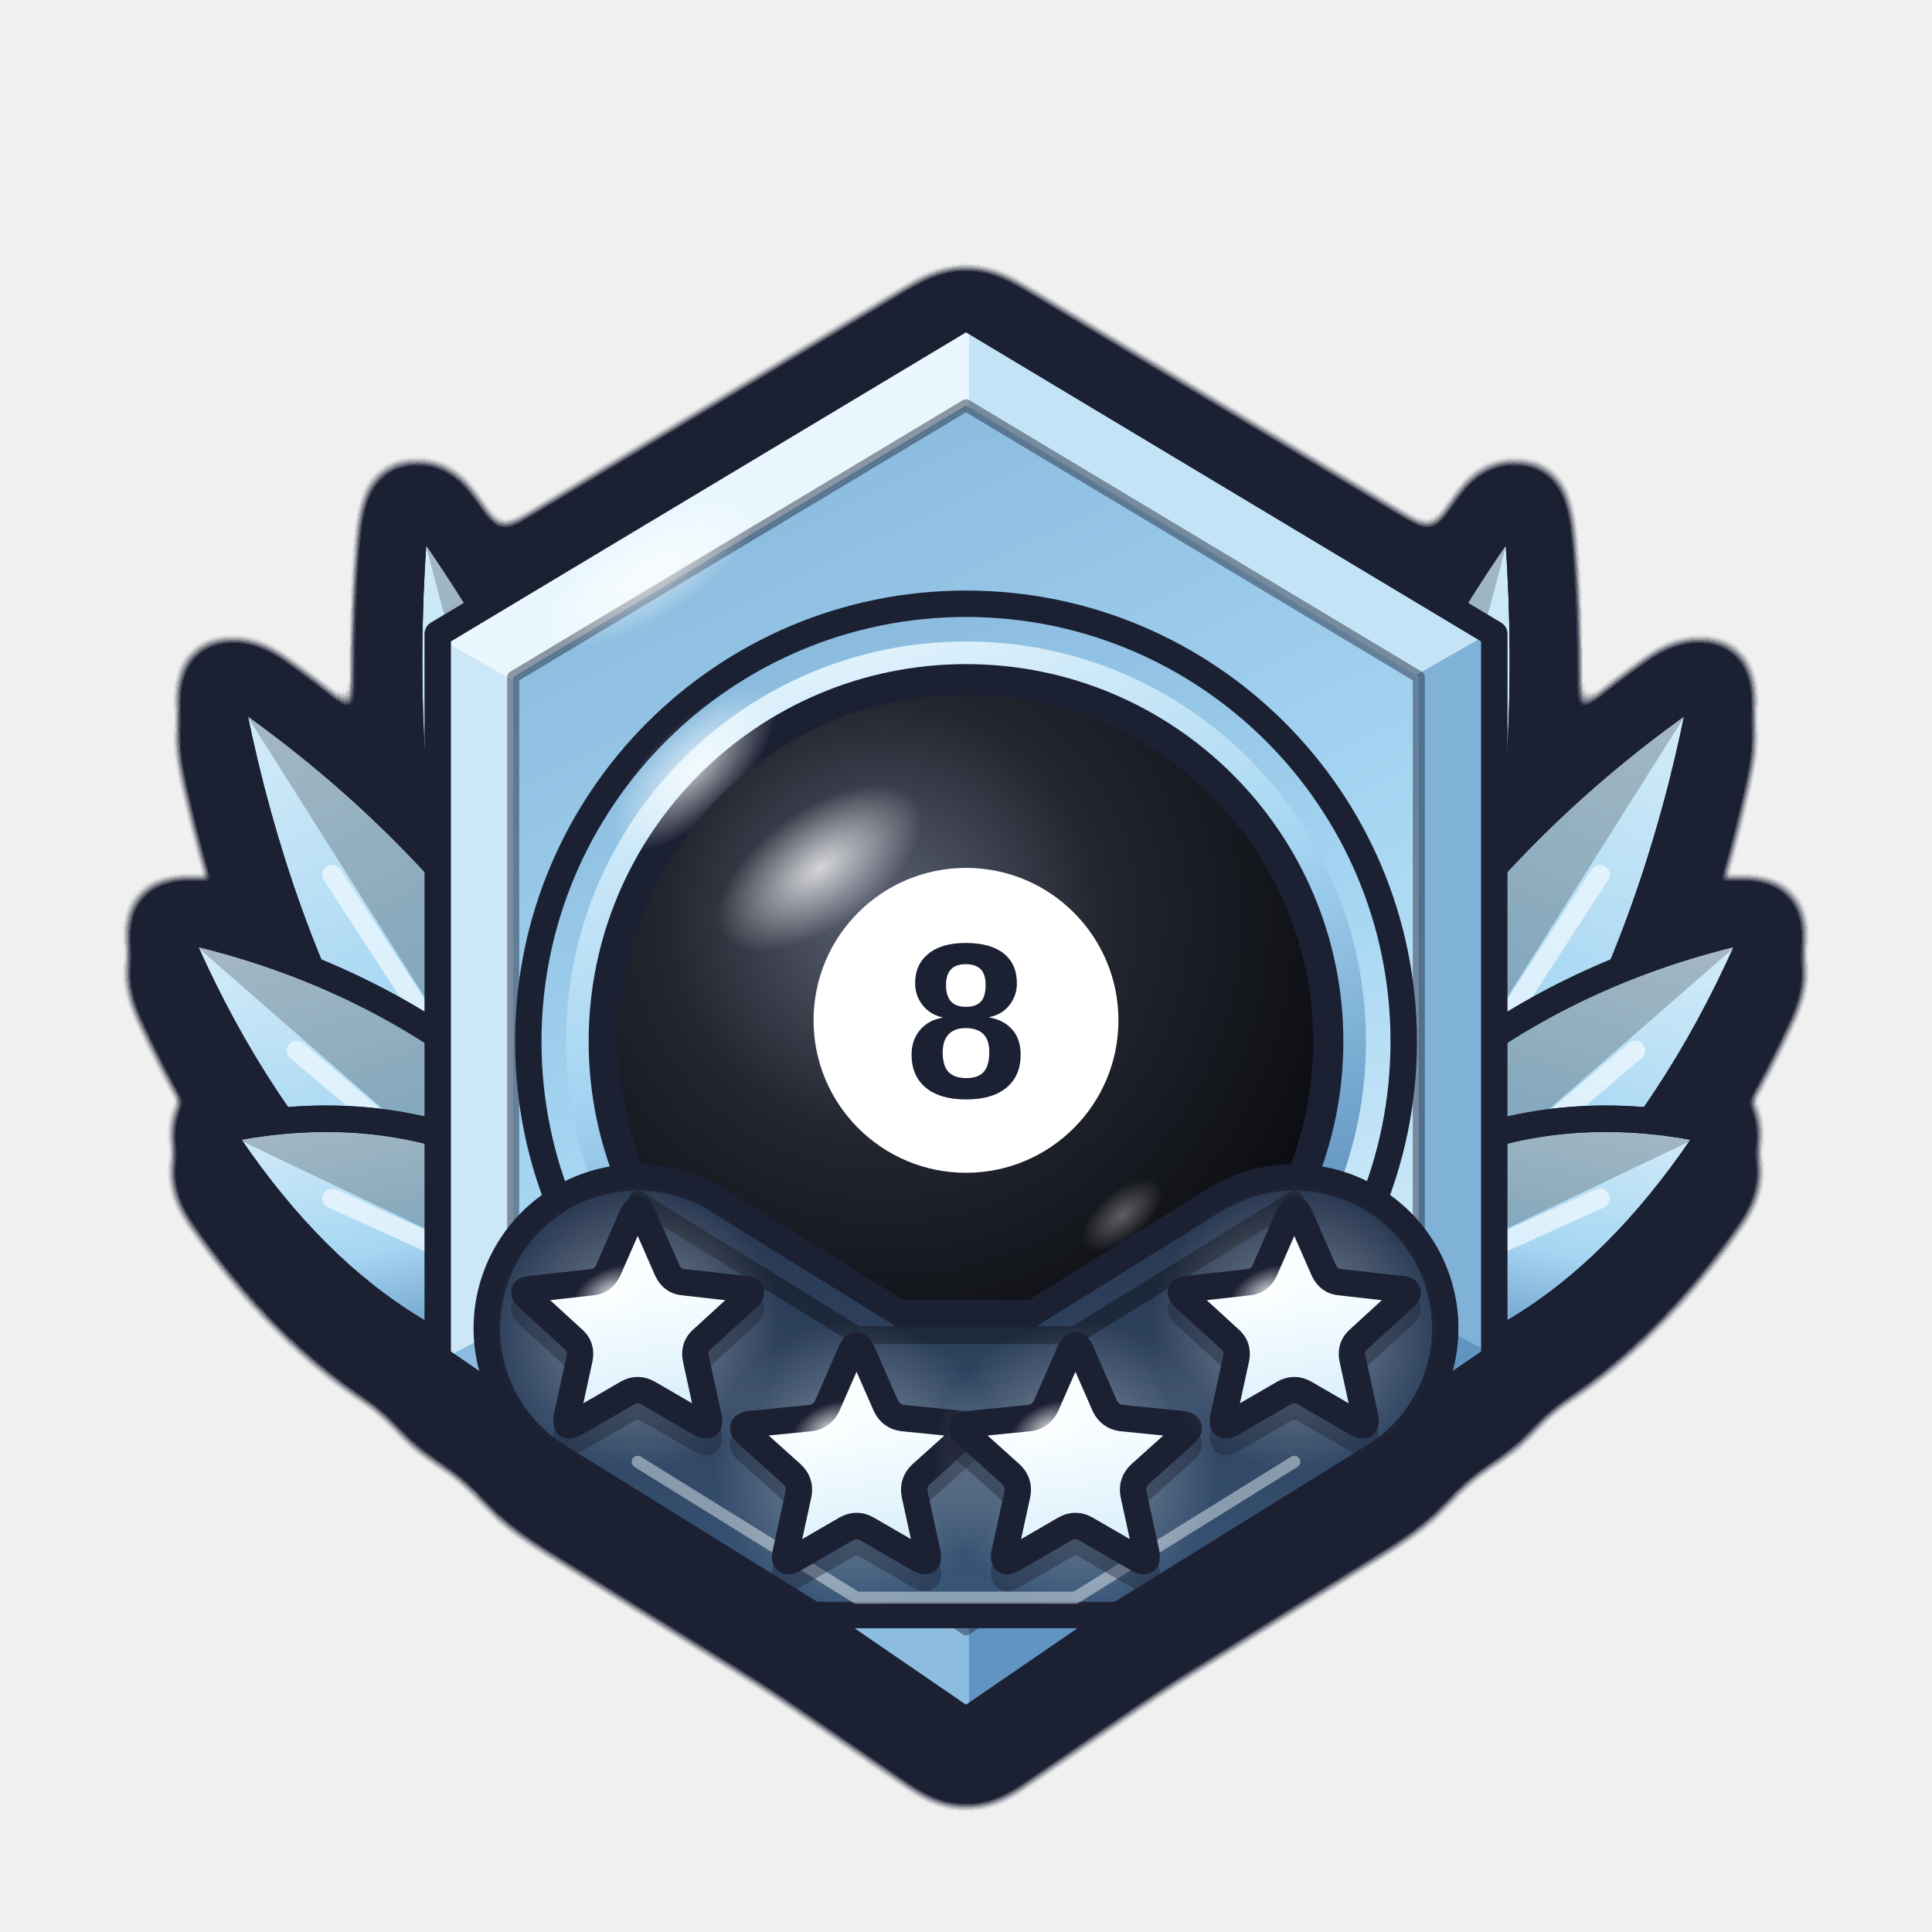
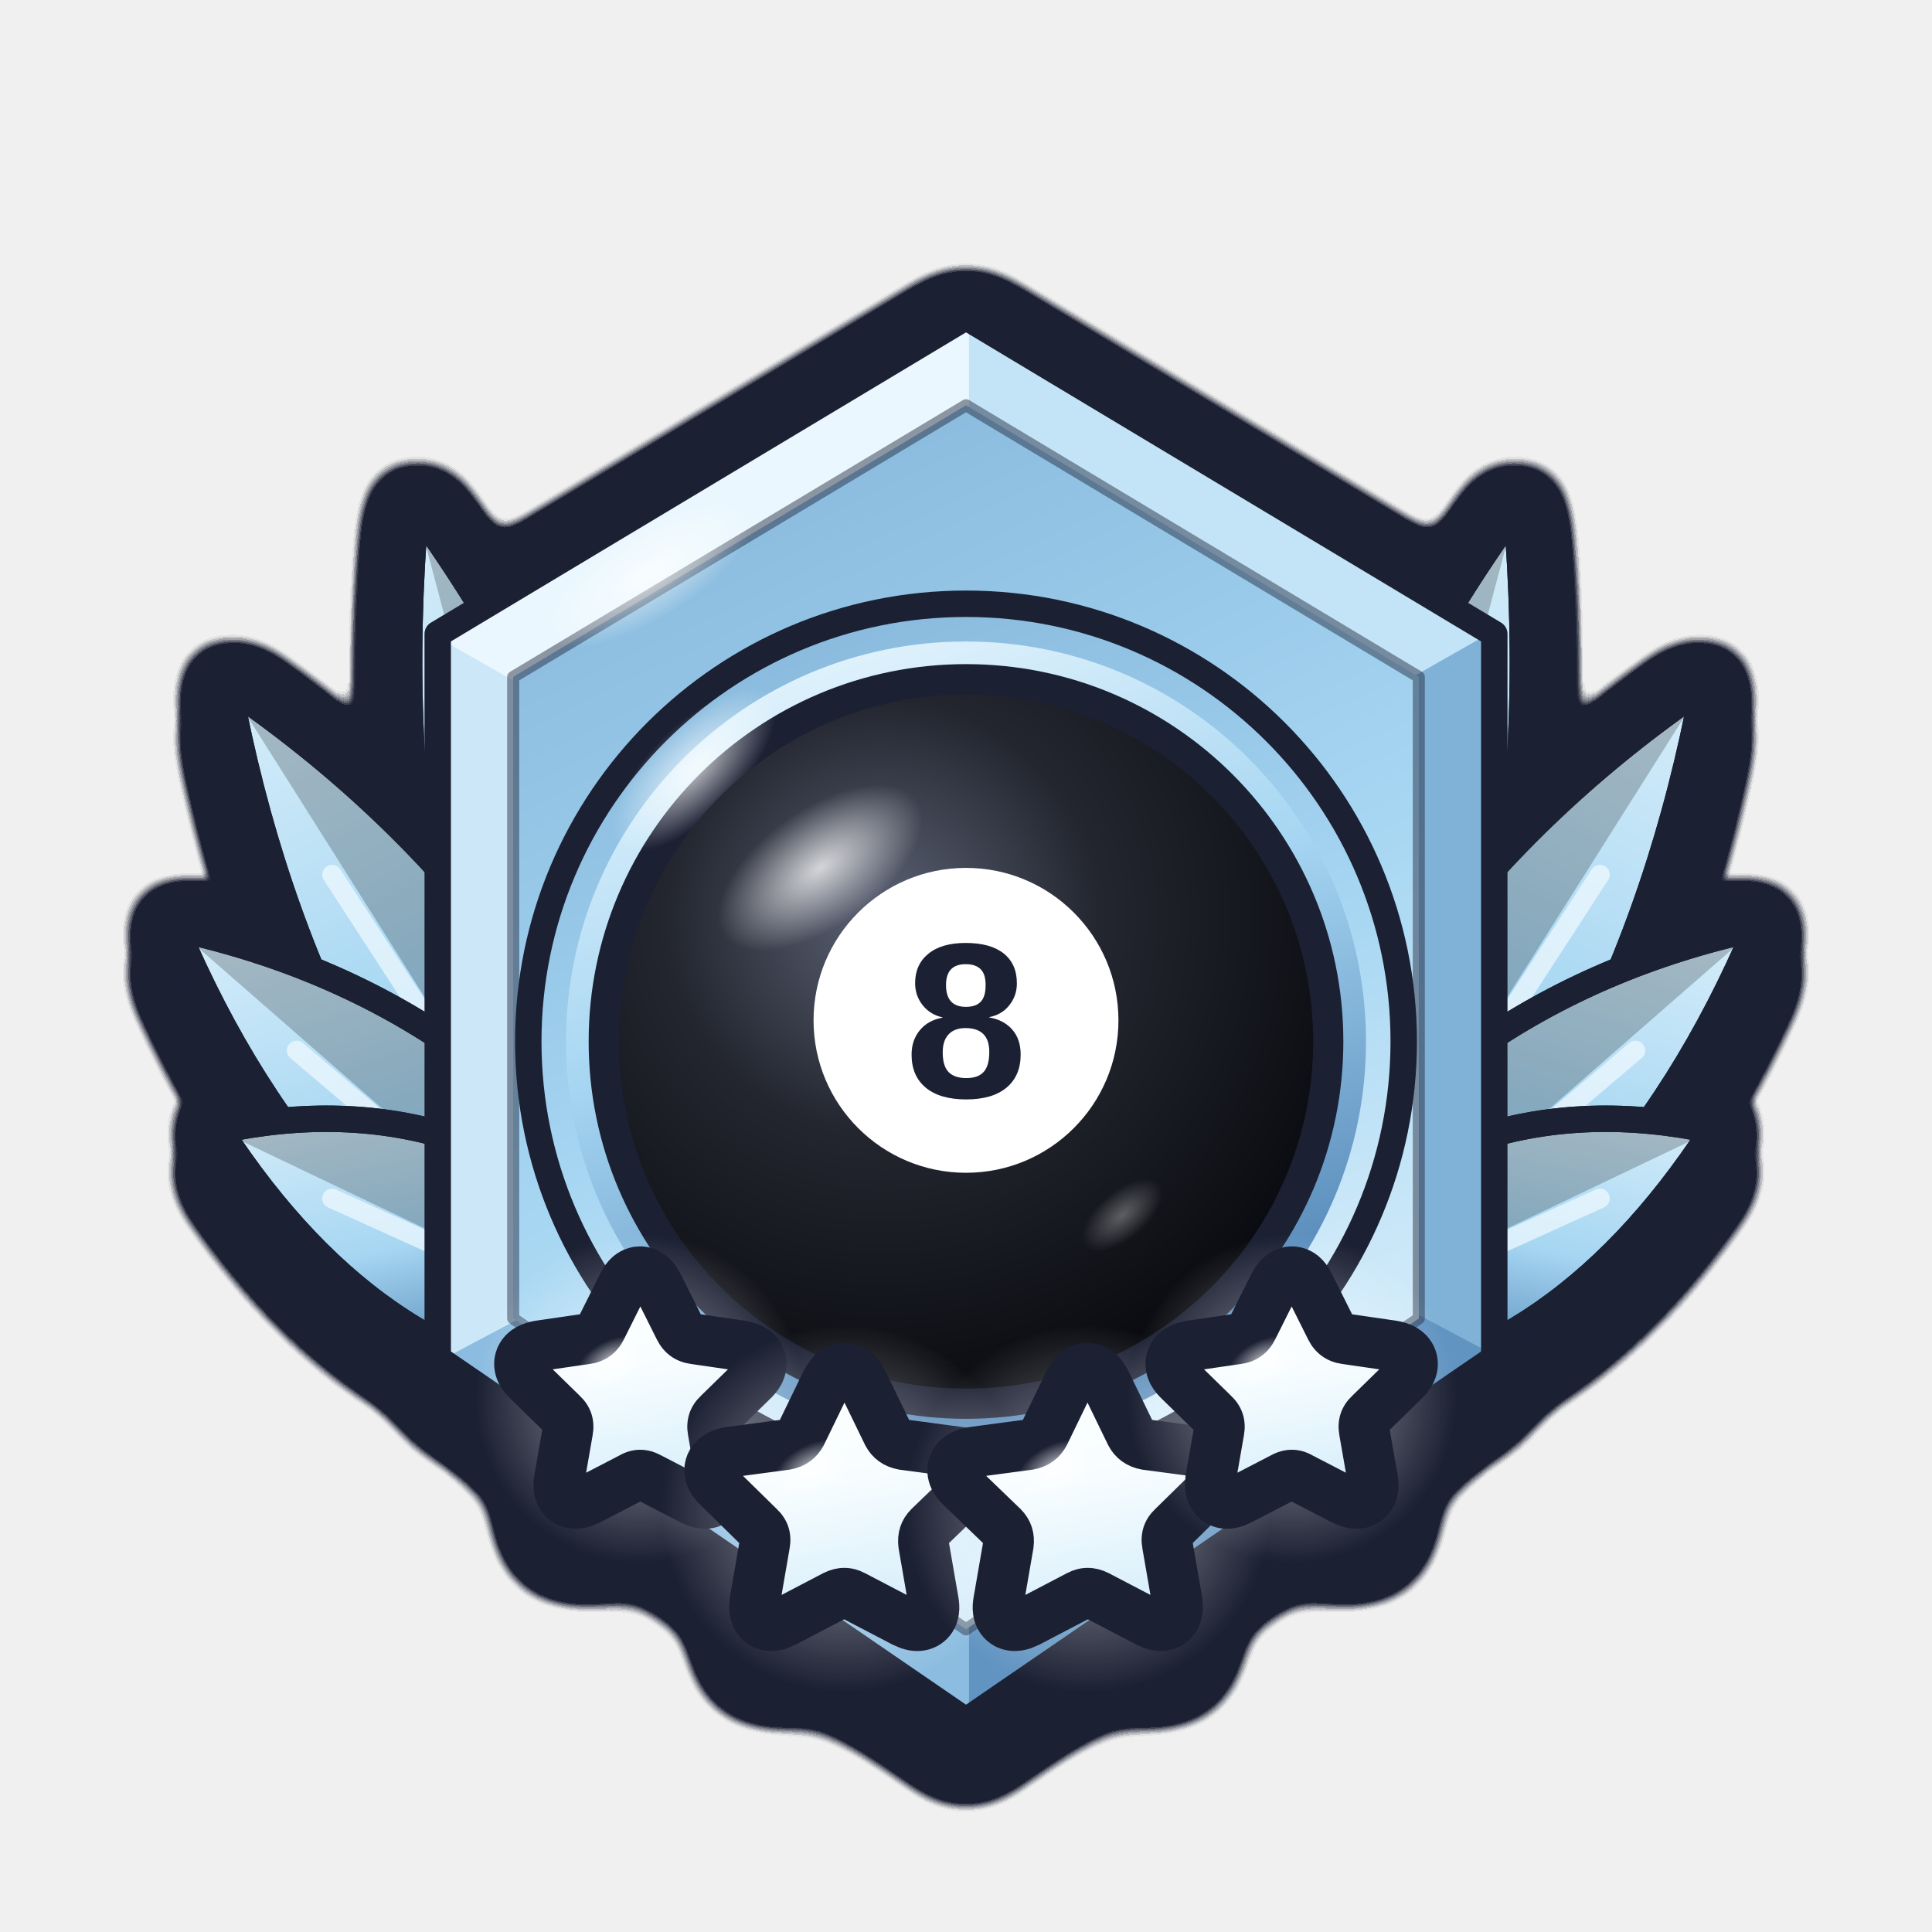
<svg xmlns="http://www.w3.org/2000/svg" width="512" height="512" viewBox="0 0 256 256">
  <defs>
    <linearGradient id="blue" x1="0" y1="0" x2="0.35" y2="1">
      <stop offset="0" stop-color="#9ED3FF" />
      <stop offset="0.45" stop-color="#3B9BFF" />
      <stop offset="1" stop-color="#1F6BD0" />
    </linearGradient>
    <linearGradient id="green" x1="0" y1="0" x2="0.35" y2="1">
      <stop offset="0" stop-color="#A8F5BE" />
      <stop offset="0.45" stop-color="#3DD66B" />
      <stop offset="1" stop-color="#1E9E47" />
    </linearGradient>
    <linearGradient id="red" x1="0" y1="0" x2="0.35" y2="1">
      <stop offset="0" stop-color="#FFA3A3" />
      <stop offset="0.45" stop-color="#FF4D4D" />
      <stop offset="1" stop-color="#C9283A" />
    </linearGradient>
    <linearGradient id="gold" x1="0" y1="0" x2="0.35" y2="1">
      <stop offset="0" stop-color="#FFF1A0" />
      <stop offset="0.45" stop-color="#FFC928" />
      <stop offset="1" stop-color="#DB8E00" />
    </linearGradient>
    <linearGradient id="wood" x1="0" y1="0" x2="0.35" y2="1">
      <stop offset="0" stop-color="#FFD9A0" />
      <stop offset="0.45" stop-color="#E7A35C" />
      <stop offset="1" stop-color="#A8622A" />
    </linearGradient>
    <linearGradient id="darkwood" x1="0" y1="0" x2="0.35" y2="1">
      <stop offset="0" stop-color="#C07A45" />
      <stop offset="0.45" stop-color="#8A4B22" />
      <stop offset="1" stop-color="#5E3014" />
    </linearGradient>
    <linearGradient id="white" x1="0" y1="0" x2="0.35" y2="1">
      <stop offset="0" stop-color="#FFFFFF" />
      <stop offset="0.45" stop-color="#F4F8FF" />
      <stop offset="1" stop-color="#C9D6EA" />
    </linearGradient>
    <linearGradient id="grey" x1="0" y1="0" x2="0.35" y2="1">
      <stop offset="0" stop-color="#E4E9F2" />
      <stop offset="0.45" stop-color="#AEB8C8" />
      <stop offset="1" stop-color="#7B869A" />
    </linearGradient>
    <linearGradient id="steel" x1="0" y1="0" x2="0.35" y2="1">
      <stop offset="0" stop-color="#D8E6F7" />
      <stop offset="0.45" stop-color="#9FB2CC" />
      <stop offset="1" stop-color="#6A7D98" />
    </linearGradient>
    <linearGradient id="cloth" x1="0" y1="0" x2="0.35" y2="1">
      <stop offset="0" stop-color="#6FE08E" />
      <stop offset="0.45" stop-color="#2FA24F" />
      <stop offset="1" stop-color="#1C7A37" />
    </linearGradient>
    <linearGradient id="sad" x1="0" y1="0" x2="0.35" y2="1">
      <stop offset="0" stop-color="#C4D4EE" />
      <stop offset="0.45" stop-color="#8EA3C7" />
      <stop offset="1" stop-color="#5E7299" />
    </linearGradient>
    <linearGradient id="purple" x1="0" y1="0" x2="0.35" y2="1">
      <stop offset="0" stop-color="#D7B8FF" />
      <stop offset="0.45" stop-color="#A259FF" />
      <stop offset="1" stop-color="#6E2FD0" />
    </linearGradient>
    <radialGradient id="shine" cx="0.5" cy="0.5" r="0.5">
      <stop offset="0" stop-color="#FFFFFF" stop-opacity="0.9" />
      <stop offset="1" stop-color="#FFFFFF" stop-opacity="0" />
    </radialGradient>
    <filter id="ink" x="-30%" y="-30%" width="160%" height="160%" color-interpolation-filters="sRGB">
      <feGaussianBlur in="SourceAlpha" stdDeviation="6.92" result="blur" />
      <feComponentTransfer in="blur" result="grown">
        <feFuncA type="linear" slope="7" intercept="-0.35" />
      </feComponentTransfer>
      <feOffset in="grown" dy="6" result="lip" />
      <feMerge result="both">
        <feMergeNode in="lip" />
        <feMergeNode in="grown" />
      </feMerge>
      <feFlood flood-color="#1B2033" />
      <feComposite in2="both" operator="in" result="outline" />
      <feMerge>
        <feMergeNode in="outline" />
        <feMergeNode in="SourceGraphic" />
      </feMerge>
    </filter>
  </defs>
  <defs>
    <filter id="badgeInk" x="-20%" y="-20%" width="140%" height="140%" color-interpolation-filters="sRGB">
      <feGaussianBlur in="SourceAlpha" stdDeviation="3.2" result="blur" />
      <feComponentTransfer in="blur" result="grown">
        <feFuncA type="linear" slope="40" intercept="-0.716" />
      </feComponentTransfer>
      <feOffset in="grown" dy="5" result="lip" />
      <feMerge result="both">
        <feMergeNode in="lip" />
        <feMergeNode in="grown" />
      </feMerge>
      <feFlood flood-color="#1B2033" />
      <feComposite in2="both" operator="in" result="outline" />
      <feMerge>
        <feMergeNode in="outline" />
        <feMergeNode in="SourceGraphic" />
      </feMerge>
    </filter>
  </defs>
  <defs>
    <linearGradient id="m" x1="0" y1="0" x2="0.35" y2="1">
      <stop offset="0.00" stop-color="#F2FBFF" />
      <stop offset="0.50" stop-color="#A6D6F2" />
      <stop offset="1.00" stop-color="#5588B8" />
    </linearGradient>
    <linearGradient id="r" x1="0" y1="0" x2="0.35" y2="1">
      <stop offset="0.00" stop-color="#82B3D8" />
      <stop offset="0.60" stop-color="#A6D6F2" />
      <stop offset="1.00" stop-color="#D4ECFA" />
    </linearGradient>
    <linearGradient id="w" x1="0" y1="0" x2="0.35" y2="1">
      <stop offset="0.00" stop-color="#D7EEFA" />
      <stop offset="0.55" stop-color="#A6D6F2" />
      <stop offset="1.00" stop-color="#5588B8" />
    </linearGradient>
    <linearGradient id="c" x1="0" y1="0" x2="0.3" y2="1">
      <stop offset="0.00" stop-color="#F7FDFF" />
      <stop offset="0.55" stop-color="#C8E7F8" />
      <stop offset="1.00" stop-color="#A6D6F2" />
    </linearGradient>
    <linearGradient id="s" x1="0" y1="0" x2="0.2" y2="1">
      <stop offset="0.00" stop-color="#FFFFFF" />
      <stop offset="0.50" stop-color="#F7FDFF" />
      <stop offset="1.00" stop-color="#DBF0FB" />
    </linearGradient>
    <linearGradient id="g" x1="0" y1="0" x2="0.35" y2="1">
      <stop offset="0.00" stop-color="#FFF3A6" />
      <stop offset="0.50" stop-color="#FFC928" />
      <stop offset="1.00" stop-color="#C97F00" />
    </linearGradient>
    <linearGradient id="gr" x1="0" y1="0" x2="0.35" y2="1">
      <stop offset="0.00" stop-color="#E7A816" />
      <stop offset="0.60" stop-color="#FFC928" />
      <stop offset="1.00" stop-color="#FFE274" />
    </linearGradient>
    <radialGradient id="ball" cx="0.38" cy="0.32" r="0.78">
      <stop offset="0" stop-color="#5C6275" />
      <stop offset="0.4" stop-color="#23262F" />
      <stop offset="1" stop-color="#06070B" />
    </radialGradient>
  </defs>
  <g filter="url(#badgeInk)">
    <path d="M76.1 178.9 Q49.8 128.8 55.1 67.3 Q89.3 114.5 91.9 173.1 Z" fill="url(#w)" stroke="#1B2033" stroke-width="3.5" stroke-linejoin="round" />
    <path d="M84.0 176.0 L91.9 173.1 Q89.3 114.5 55.1 67.3 Z" fill="#000000" opacity="0.22" />
    <path d="M79.6 163.3 L61.6 98.3" fill="none" stroke="#F2FBFF" stroke-width="2.6" stroke-linecap="round" stroke-linejoin="round" opacity="0.7" />
    <path d="M76.1 178.9 Q49.8 128.8 55.1 67.3 Q89.3 114.5 91.9 173.1 Z" fill="none" stroke="#1B2033" stroke-width="3.5" stroke-linejoin="round" />
    <path d="M77.4 181.2 Q40.6 146.5 30.3 91.0 Q73.7 120.6 90.6 170.8 Z" fill="url(#w)" stroke="#1B2033" stroke-width="3.5" stroke-linejoin="round" />
    <path d="M84.0 176.0 L90.6 170.8 Q73.7 120.6 30.3 91.0 Z" fill="#000000" opacity="0.22" />
    <path d="M76.8 166.4 L44.0 115.9" fill="none" stroke="#F2FBFF" stroke-width="2.6" stroke-linecap="round" stroke-linejoin="round" opacity="0.7" />
    <path d="M77.4 181.2 Q40.6 146.5 30.3 91.0 Q73.7 120.6 90.6 170.8 Z" fill="none" stroke="#1B2033" stroke-width="3.5" stroke-linejoin="round" />
    <path d="M79.3 183.0 Q41.9 166.9 23.3 123.0 Q65.4 132.1 88.7 169.0 Z" fill="url(#w)" stroke="#1B2033" stroke-width="3.5" stroke-linejoin="round" />
    <path d="M84.0 176.0 L88.7 169.0 Q65.4 132.1 23.3 123.0 Z" fill="#000000" opacity="0.22" />
    <path d="M76.2 170.5 L39.3 139.2" fill="none" stroke="#F2FBFF" stroke-width="2.6" stroke-linecap="round" stroke-linejoin="round" opacity="0.7" />
    <path d="M79.3 183.0 Q41.9 166.9 23.3 123.0 Q65.4 132.1 88.7 169.0 Z" fill="none" stroke="#1B2033" stroke-width="3.5" stroke-linejoin="round" />
    <path d="M81.7 184.1 Q50.8 183.1 29.1 149.8 Q62.3 142.7 86.3 167.9 Z" fill="url(#w)" stroke="#1B2033" stroke-width="3.5" stroke-linejoin="round" />
    <path d="M84.0 176.0 L86.3 167.9 Q62.3 142.7 29.1 149.8 Z" fill="#000000" opacity="0.22" />
    <path d="M77.1 173.8 L44.0 158.8" fill="none" stroke="#F2FBFF" stroke-width="2.6" stroke-linecap="round" stroke-linejoin="round" opacity="0.7" />
    <path d="M81.7 184.1 Q50.8 183.1 29.1 149.8 Q62.3 142.7 86.3 167.9 Z" fill="none" stroke="#1B2033" stroke-width="3.5" stroke-linejoin="round" />
    <g transform="matrix(-1 0 0 1 256 0)">
      <path d="M76.1 178.9 Q49.8 128.8 55.1 67.3 Q89.3 114.5 91.9 173.1 Z" fill="url(#w)" stroke="#1B2033" stroke-width="3.5" stroke-linejoin="round" />
      <path d="M84.0 176.0 L91.9 173.1 Q89.3 114.5 55.1 67.3 Z" fill="#000000" opacity="0.22" />
      <path d="M79.6 163.3 L61.6 98.3" fill="none" stroke="#F2FBFF" stroke-width="2.6" stroke-linecap="round" stroke-linejoin="round" opacity="0.7" />
      <path d="M76.1 178.9 Q49.8 128.8 55.1 67.3 Q89.3 114.5 91.9 173.1 Z" fill="none" stroke="#1B2033" stroke-width="3.5" stroke-linejoin="round" />
      <path d="M77.4 181.2 Q40.6 146.5 30.3 91.0 Q73.7 120.6 90.6 170.8 Z" fill="url(#w)" stroke="#1B2033" stroke-width="3.5" stroke-linejoin="round" />
      <path d="M84.0 176.0 L90.6 170.8 Q73.7 120.6 30.3 91.0 Z" fill="#000000" opacity="0.22" />
      <path d="M76.8 166.4 L44.0 115.9" fill="none" stroke="#F2FBFF" stroke-width="2.6" stroke-linecap="round" stroke-linejoin="round" opacity="0.7" />
      <path d="M77.4 181.2 Q40.6 146.5 30.3 91.0 Q73.7 120.6 90.6 170.8 Z" fill="none" stroke="#1B2033" stroke-width="3.5" stroke-linejoin="round" />
      <path d="M79.3 183.0 Q41.9 166.9 23.3 123.0 Q65.4 132.1 88.7 169.0 Z" fill="url(#w)" stroke="#1B2033" stroke-width="3.5" stroke-linejoin="round" />
      <path d="M84.0 176.0 L88.7 169.0 Q65.4 132.1 23.3 123.0 Z" fill="#000000" opacity="0.22" />
      <path d="M76.2 170.5 L39.3 139.2" fill="none" stroke="#F2FBFF" stroke-width="2.6" stroke-linecap="round" stroke-linejoin="round" opacity="0.7" />
      <path d="M79.3 183.0 Q41.9 166.9 23.3 123.0 Q65.4 132.1 88.7 169.0 Z" fill="none" stroke="#1B2033" stroke-width="3.5" stroke-linejoin="round" />
      <path d="M81.7 184.1 Q50.8 183.1 29.1 149.8 Q62.3 142.7 86.3 167.9 Z" fill="url(#w)" stroke="#1B2033" stroke-width="3.5" stroke-linejoin="round" />
      <path d="M84.0 176.0 L86.3 167.9 Q62.3 142.7 29.1 149.8 Z" fill="#000000" opacity="0.22" />
      <path d="M77.1 173.8 L44.0 158.8" fill="none" stroke="#F2FBFF" stroke-width="2.6" stroke-linecap="round" stroke-linejoin="round" opacity="0.7" />
      <path d="M81.7 184.1 Q50.8 183.1 29.1 149.8 Q62.3 142.7 86.3 167.9 Z" fill="none" stroke="#1B2033" stroke-width="3.5" stroke-linejoin="round" />
    </g>
    <path d="M128.0 42.0 L198.0 84.0 L188.0 89.7 L128.0 53.7 Z" fill="#C3E4F7" stroke="#C3E4F7" stroke-width="0.8" />
    <path d="M198.0 84.0 L198.0 180.0 L188.0 174.7 L188.0 89.7 Z" fill="#80B2D7" stroke="#80B2D7" stroke-width="0.8" />
    <path d="M198.0 180.0 L128.0 228.0 L128.0 215.9 L188.0 174.7 Z" fill="#6194C1" stroke="#6194C1" stroke-width="0.8" />
    <path d="M128.0 228.0 L58.0 180.0 L68.0 174.7 L128.0 215.9 Z" fill="#8CBDE0" stroke="#8CBDE0" stroke-width="0.8" />
    <path d="M58.0 180.0 L58.0 84.0 L68.0 89.7 L68.0 174.7 Z" fill="#CCE8F8" stroke="#CCE8F8" stroke-width="0.8" />
    <path d="M58.0 84.0 L128.0 42.0 L128.0 53.7 L68.0 89.7 Z" fill="#EAF7FE" stroke="#EAF7FE" stroke-width="0.8" />
    <path d="M128.0 53.7 L188.0 89.7 L188.0 174.7 L128.0 215.9 L68.0 174.7 L68.0 89.7 Z" fill="url(#r)" />
    <path d="M128.0 53.7 L188.0 89.7 L188.0 174.7 L128.0 215.9 L68.0 174.7 L68.0 89.7 Z" fill="none" stroke="#1B2033" stroke-width="1.6" stroke-opacity="0.45" stroke-linejoin="round" />
    <path d="M128.0 42.0 L198.0 84.0 L198.0 180.0 L128.0 228.0 L58.0 180.0 L58.0 84.0 Z" fill="none" stroke="#1B2033" stroke-width="3.5" stroke-linejoin="round" />
    <ellipse cx="86" cy="76" rx="16" ry="6" fill="url(#shine)" opacity="0.75" transform="rotate(-32 86 76)" />
    <circle cx="128" cy="138" r="58" fill="url(#r)" stroke="#1B2033" stroke-width="3.5" />
    <circle cx="128" cy="138" r="53" fill="url(#m)" />
    <circle cx="128" cy="138" r="50" fill="#1B2033" />
    <ellipse cx="92" cy="102" rx="14" ry="6" fill="url(#shine)" opacity="0.8" transform="rotate(-45 92 102)" />
    <circle cx="128" cy="138" r="46" fill="url(#ball)" />
    <circle cx="128.0" cy="135.2" r="20.2" fill="#FFFFFF" />
    <text x="128.0" y="145.4" font-family="Arial Black, Arial, sans-serif" font-weight="900" font-size="29.3" text-anchor="middle" fill="#1B2033">8</text>
    <ellipse cx="108.68" cy="115.0" rx="15.64" ry="7.82" fill="url(#shine)" opacity="0.85" transform="rotate(-35 108.68 115.0)" />
    <ellipse cx="148.7" cy="161.0" rx="6.44" ry="3.22" fill="url(#shine)" opacity="0.35" transform="rotate(-40 148.7 161.0)" />
    <defs>
-       <linearGradient id="tray" gradientUnits="userSpaceOnUse" x1="0" y1="156.0" x2="0" y2="229.0">
-         <stop offset="0" stop-color="#27354E" />
-         <stop offset="0.55" stop-color="#324A68" />
-         <stop offset="1" stop-color="#416489" />
-       </linearGradient>
      <radialGradient id="glow">
-         <stop offset="0" stop-color="#FFFFFF" stop-opacity="0.5" />
+         <stop offset="0" stop-color="#FFFFFF" stop-opacity="0.55" />
        <stop offset="1" stop-color="#FFFFFF" stop-opacity="0" />
      </radialGradient>
    </defs>
-     <path d="M84.5 176.0 L113.5 194.0 L142.5 194.0 L171.5 176.0" fill="none" stroke-linecap="round" stroke-linejoin="miter" stroke-miterlimit="4" stroke="#1B2033" stroke-width="43.5" />
-     <path d="M84.5 176.0 L113.5 194.0 L142.5 194.0 L171.5 176.0" fill="none" stroke-linecap="round" stroke-linejoin="miter" stroke-miterlimit="4" stroke="url(#tray)" stroke-width="36.5" />
-     <path d="M84.5 193.7 L113.5 211.7 L142.5 211.7 L171.5 193.7" fill="none" stroke="#F2FBFF" stroke-width="1.6" stroke-opacity="0.45" stroke-linecap="round" />
-     <path d="M84.5 159.0 L113.5 176.9 L142.5 176.9 L171.5 159.0" fill="none" stroke="#000000" stroke-width="2.4" stroke-opacity="0.35" stroke-linecap="round" />
-     <circle cx="84.5" cy="176.0" r="19.0" fill="url(#glow)" opacity="0.8" />
-     <path opacity="0.4" d="M83.8 163.2 Q84.5 161.7 85.2 163.2 L88.4 170.5 Q89.1 172.0 90.6 172.1 L98.6 173.0 Q100.2 173.1 99.0 174.2 L93.1 179.6 Q91.9 180.6 92.2 182.2 L93.9 190.0 Q94.2 191.6 92.8 190.8 L85.9 186.8 Q84.5 186.0 83.1 186.8 L76.2 190.8 Q74.8 191.6 75.1 190.0 L76.8 182.2 Q77.1 180.6 75.9 179.6 L70.0 174.2 Q68.8 173.1 70.4 173.0 L78.4 172.1 Q79.9 172.0 80.6 170.5 Z" fill="#000000" stroke="#1B2033" stroke-width="3.5" stroke-linejoin="round" />
-     <ellipse cx="80.87" cy="173.28" rx="5.28" ry="2.97" fill="url(#shine)" opacity="0.85" transform="rotate(-25 80.87 173.28)" />
-     <path d="M83.8 161.0 Q84.5 159.5 85.2 161.0 L88.4 168.3 Q89.1 169.8 90.6 169.9 L98.6 170.8 Q100.2 170.9 99.0 172.0 L93.1 177.4 Q91.9 178.4 92.2 180.0 L93.9 187.8 Q94.2 189.4 92.8 188.6 L85.9 184.6 Q84.5 183.8 83.1 184.6 L76.2 188.6 Q74.8 189.4 75.1 187.8 L76.8 180.0 Q77.1 178.4 75.9 177.4 L70.0 172.0 Q68.8 170.9 70.4 170.8 L78.4 169.9 Q79.9 169.8 80.6 168.3 Z" fill="url(#s)" stroke="#1B2033" stroke-width="3.5" stroke-linejoin="round" />
-     <ellipse cx="80.87" cy="171.08" rx="5.28" ry="2.97" fill="url(#shine)" opacity="0.85" transform="rotate(-25 80.87 171.08)" />
-     <circle cx="113.5" cy="194.0" r="19.0" fill="url(#glow)" opacity="0.8" />
-     <path opacity="0.4" d="M112.8 181.2 Q113.5 179.7 114.2 181.2 L117.4 188.5 Q118.1 189.9 119.6 190.1 L127.6 190.9 Q129.2 191.1 128.0 192.2 L122.1 197.5 Q120.9 198.6 121.2 200.2 L122.9 208.0 Q123.2 209.6 121.8 208.8 L114.9 204.8 Q113.5 204.0 112.1 204.8 L105.2 208.8 Q103.8 209.6 104.1 208.0 L105.8 200.2 Q106.1 198.6 104.9 197.5 L99.0 192.2 Q97.8 191.1 99.4 190.9 L107.4 190.1 Q108.9 189.9 109.6 188.5 Z" fill="#000000" stroke="#1B2033" stroke-width="3.5" stroke-linejoin="round" />
-     <ellipse cx="109.87" cy="191.26" rx="5.28" ry="2.97" fill="url(#shine)" opacity="0.85" transform="rotate(-25 109.87 191.26)" />
-     <path d="M112.8 179.0 Q113.5 177.5 114.2 179.0 L117.4 186.3 Q118.1 187.7 119.6 187.9 L127.6 188.7 Q129.2 188.9 128.0 190.0 L122.1 195.3 Q120.9 196.4 121.2 198.0 L122.9 205.8 Q123.2 207.4 121.8 206.6 L114.9 202.6 Q113.5 201.8 112.1 202.6 L105.2 206.6 Q103.8 207.4 104.1 205.8 L105.8 198.0 Q106.1 196.4 104.9 195.3 L99.0 190.0 Q97.8 188.9 99.4 188.7 L107.4 187.9 Q108.9 187.7 109.6 186.3 Z" fill="url(#s)" stroke="#1B2033" stroke-width="3.5" stroke-linejoin="round" />
-     <ellipse cx="109.87" cy="189.06" rx="5.28" ry="2.97" fill="url(#shine)" opacity="0.85" transform="rotate(-25 109.87 189.06)" />
-     <circle cx="142.5" cy="194.0" r="19.0" fill="url(#glow)" opacity="0.8" />
-     <path opacity="0.4" d="M141.8 181.2 Q142.5 179.7 143.2 181.2 L146.4 188.5 Q147.1 189.9 148.6 190.1 L156.6 190.9 Q158.2 191.1 157.0 192.2 L151.1 197.5 Q149.9 198.6 150.2 200.2 L151.9 208.0 Q152.2 209.6 150.8 208.8 L143.9 204.8 Q142.5 204.0 141.1 204.8 L134.2 208.8 Q132.8 209.6 133.1 208.0 L134.8 200.2 Q135.1 198.6 133.9 197.5 L128.0 192.2 Q126.8 191.1 128.4 190.9 L136.4 190.1 Q137.9 189.9 138.6 188.5 Z" fill="#000000" stroke="#1B2033" stroke-width="3.5" stroke-linejoin="round" />
-     <ellipse cx="138.87" cy="191.26" rx="5.28" ry="2.97" fill="url(#shine)" opacity="0.85" transform="rotate(-25 138.87 191.26)" />
-     <path d="M141.8 179.0 Q142.5 177.5 143.2 179.0 L146.4 186.3 Q147.1 187.7 148.6 187.9 L156.6 188.7 Q158.2 188.9 157.0 190.0 L151.1 195.3 Q149.9 196.4 150.2 198.0 L151.9 205.8 Q152.2 207.4 150.8 206.6 L143.9 202.6 Q142.5 201.8 141.1 202.6 L134.2 206.6 Q132.8 207.4 133.1 205.8 L134.8 198.0 Q135.1 196.4 133.9 195.3 L128.0 190.0 Q126.8 188.9 128.4 188.7 L136.4 187.9 Q137.9 187.7 138.6 186.3 Z" fill="url(#s)" stroke="#1B2033" stroke-width="3.5" stroke-linejoin="round" />
-     <ellipse cx="138.87" cy="189.06" rx="5.28" ry="2.97" fill="url(#shine)" opacity="0.85" transform="rotate(-25 138.87 189.06)" />
-     <circle cx="171.5" cy="176.0" r="19.0" fill="url(#glow)" opacity="0.8" />
-     <path opacity="0.4" d="M170.8 163.2 Q171.5 161.7 172.2 163.2 L175.4 170.5 Q176.1 172.0 177.6 172.1 L185.6 173.0 Q187.2 173.1 186.0 174.2 L180.1 179.6 Q178.9 180.6 179.2 182.2 L180.9 190.0 Q181.2 191.6 179.8 190.8 L172.9 186.8 Q171.5 186.0 170.1 186.8 L163.2 190.8 Q161.8 191.6 162.1 190.0 L163.8 182.2 Q164.1 180.6 162.9 179.6 L157.0 174.2 Q155.8 173.1 157.4 173.0 L165.4 172.1 Q166.9 172.0 167.6 170.5 Z" fill="#000000" stroke="#1B2033" stroke-width="3.5" stroke-linejoin="round" />
-     <ellipse cx="167.87" cy="173.28" rx="5.28" ry="2.97" fill="url(#shine)" opacity="0.85" transform="rotate(-25 167.87 173.28)" />
-     <path d="M170.8 161.0 Q171.5 159.5 172.2 161.0 L175.4 168.3 Q176.1 169.8 177.6 169.9 L185.6 170.8 Q187.2 170.9 186.0 172.0 L180.1 177.4 Q178.9 178.4 179.2 180.0 L180.9 187.8 Q181.2 189.4 179.8 188.6 L172.9 184.6 Q171.5 183.8 170.1 184.6 L163.2 188.6 Q161.8 189.4 162.1 187.8 L163.8 180.0 Q164.1 178.4 162.9 177.4 L157.0 172.0 Q155.8 170.9 157.4 170.8 L165.4 169.9 Q166.9 169.8 167.6 168.3 Z" fill="url(#s)" stroke="#1B2033" stroke-width="3.5" stroke-linejoin="round" />
-     <ellipse cx="167.87" cy="171.08" rx="5.28" ry="2.97" fill="url(#shine)" opacity="0.85" transform="rotate(-25 167.87 171.08)" />
+     <circle cx="84.8" cy="185.3" r="21.8" fill="url(#glow)" />
+     <path d="M83.9 174.1 Q84.8 172.1 85.8 174.1 L88.6 179.7 Q89.6 181.7 91.8 182.0 L98.0 182.9 Q100.2 183.3 98.6 184.8 L94.1 189.2 Q92.5 190.7 92.9 192.9 L94.0 199.2 Q94.3 201.3 92.4 200.3 L86.8 197.4 Q84.8 196.3 82.9 197.4 L77.3 200.3 Q75.3 201.3 75.7 199.2 L76.8 192.9 Q77.2 190.7 75.6 189.2 L71.1 184.8 Q69.5 183.3 71.7 182.9 L77.9 182.0 Q80.1 181.7 81.1 179.7 Z" fill="#000000" opacity="0.35" />
+     <path d="M83.9 171.1 Q84.8 169.1 85.8 171.1 L88.6 176.7 Q89.6 178.7 91.8 179.0 L98.0 179.9 Q100.2 180.3 98.6 181.8 L94.1 186.2 Q92.5 187.7 92.9 189.9 L94.0 196.2 Q94.3 198.3 92.4 197.3 L86.8 194.4 Q84.8 193.3 82.9 194.4 L77.3 197.3 Q75.3 198.3 75.7 196.2 L76.8 189.9 Q77.2 187.7 75.6 186.2 L71.1 181.8 Q69.5 180.3 71.7 179.9 L77.9 179.0 Q80.1 178.7 81.1 176.7 Z" fill="#1B2033" stroke="#1B2033" stroke-width="9.9" stroke-linejoin="round" />
+     <path d="M83.9 171.1 Q84.8 169.1 85.8 171.1 L88.6 176.7 Q89.6 178.7 91.8 179.0 L98.0 179.9 Q100.2 180.3 98.6 181.8 L94.1 186.2 Q92.5 187.7 92.9 189.9 L94.0 196.2 Q94.3 198.3 92.4 197.3 L86.8 194.4 Q84.8 193.3 82.9 194.4 L77.3 197.3 Q75.3 198.3 75.7 196.2 L76.8 189.9 Q77.2 187.7 75.6 186.2 L71.1 181.8 Q69.5 180.3 71.7 179.9 L77.9 179.0 Q80.1 178.7 81.1 176.7 Z" fill="url(#s)" stroke="#1B2033" stroke-width="3.5" stroke-linejoin="round" />
+     <ellipse cx="81.283" cy="180.408" rx="5.168" ry="2.907" fill="url(#shine)" opacity="0.85" transform="rotate(-25 81.28255 180.4078)" />
+     <circle cx="111.9" cy="199.9" r="24.4" fill="url(#glow)" />
+     <path d="M110.9 186.9 Q111.9 184.9 112.9 186.9 L116.2 193.7 Q117.2 195.6 119.4 196.0 L126.9 197.0 Q129.1 197.4 127.5 198.9 L122.0 204.2 Q120.5 205.7 120.8 207.9 L122.1 215.4 Q122.5 217.5 120.5 216.5 L113.8 213.0 Q111.9 212.0 109.9 213.0 L103.2 216.5 Q101.3 217.5 101.6 215.4 L102.9 207.9 Q103.3 205.7 101.7 204.2 L96.3 198.9 Q94.7 197.4 96.9 197.0 L104.4 196.0 Q106.6 195.6 107.6 193.7 Z" fill="#000000" opacity="0.35" />
+     <path d="M110.9 183.9 Q111.9 181.9 112.9 183.9 L116.2 190.7 Q117.2 192.6 119.4 193.0 L126.9 194.0 Q129.1 194.4 127.5 195.9 L122.0 201.2 Q120.5 202.7 120.8 204.9 L122.1 212.4 Q122.5 214.5 120.5 213.5 L113.8 210.0 Q111.9 209.0 109.9 210.0 L103.2 213.5 Q101.3 214.5 101.6 212.4 L102.9 204.9 Q103.3 202.7 101.7 201.2 L96.3 195.9 Q94.7 194.4 96.9 194.0 L104.4 193.0 Q106.6 192.6 107.6 190.7 Z" fill="#1B2033" stroke="#1B2033" stroke-width="9.9" stroke-linejoin="round" />
+     <path d="M110.9 183.9 Q111.9 181.9 112.9 183.9 L116.2 190.7 Q117.2 192.6 119.4 193.0 L126.9 194.0 Q129.1 194.4 127.5 195.9 L122.0 201.2 Q120.5 202.7 120.8 204.9 L122.1 212.4 Q122.5 214.5 120.5 213.5 L113.8 210.0 Q111.9 209.0 109.9 210.0 L103.2 213.5 Q101.3 214.5 101.6 212.4 L102.9 204.9 Q103.3 202.7 101.7 201.2 L96.3 195.9 Q94.7 194.4 96.9 194.0 L104.4 193.0 Q106.6 192.6 107.6 190.7 Z" fill="url(#s)" stroke="#1B2033" stroke-width="3.5" stroke-linejoin="round" />
+     <ellipse cx="107.915" cy="194.523" rx="5.776" ry="3.249" fill="url(#shine)" opacity="0.85" transform="rotate(-25 107.9154 194.5233)" />
+     <circle cx="144.1" cy="199.9" r="24.4" fill="url(#glow)" />
+     <path d="M143.1 186.9 Q144.1 184.9 145.1 186.9 L148.4 193.7 Q149.4 195.6 151.6 196.0 L159.1 197.0 Q161.3 197.4 159.7 198.9 L154.3 204.2 Q152.7 205.7 153.1 207.9 L154.4 215.4 Q154.7 217.5 152.8 216.5 L146.1 213.0 Q144.1 212.0 142.2 213.0 L135.5 216.5 Q133.5 217.5 133.9 215.4 L135.2 207.9 Q135.5 205.7 134.0 204.2 L128.5 198.9 Q126.9 197.4 129.1 197.0 L136.6 196.0 Q138.8 195.6 139.8 193.7 Z" fill="#000000" opacity="0.35" />
+     <path d="M143.1 183.9 Q144.1 181.9 145.1 183.9 L148.4 190.7 Q149.4 192.6 151.6 193.0 L159.1 194.0 Q161.3 194.4 159.7 195.9 L154.3 201.2 Q152.7 202.7 153.1 204.9 L154.4 212.4 Q154.7 214.5 152.8 213.5 L146.1 210.0 Q144.1 209.0 142.2 210.0 L135.5 213.5 Q133.5 214.5 133.9 212.4 L135.2 204.9 Q135.5 202.7 134.0 201.2 L128.5 195.9 Q126.9 194.4 129.1 194.0 L136.6 193.0 Q138.8 192.6 139.8 190.7 Z" fill="#1B2033" stroke="#1B2033" stroke-width="9.9" stroke-linejoin="round" />
+     <path d="M143.1 183.9 Q144.1 181.9 145.1 183.9 L148.4 190.7 Q149.4 192.6 151.6 193.0 L159.1 194.0 Q161.3 194.4 159.7 195.9 L154.3 201.2 Q152.7 202.7 153.1 204.9 L154.4 212.4 Q154.7 214.5 152.8 213.5 L146.1 210.0 Q144.1 209.0 142.2 210.0 L135.5 213.5 Q133.5 214.5 133.9 212.4 L135.2 204.9 Q135.5 202.7 134.0 201.2 L128.5 195.9 Q126.9 194.4 129.1 194.0 L136.6 193.0 Q138.8 192.6 139.8 190.7 Z" fill="url(#s)" stroke="#1B2033" stroke-width="3.5" stroke-linejoin="round" />
+     <ellipse cx="140.143" cy="194.523" rx="5.776" ry="3.249" fill="url(#shine)" opacity="0.85" transform="rotate(-25 140.1426 194.5233)" />
+     <circle cx="171.2" cy="185.3" r="21.8" fill="url(#glow)" />
+     <path d="M170.2 174.1 Q171.2 172.1 172.1 174.1 L174.9 179.7 Q175.9 181.7 178.1 182.0 L184.3 182.9 Q186.5 183.3 184.9 184.8 L180.4 189.2 Q178.8 190.7 179.2 192.9 L180.3 199.2 Q180.7 201.3 178.7 200.3 L173.1 197.4 Q171.2 196.3 169.2 197.4 L163.6 200.3 Q161.7 201.3 162.0 199.2 L163.1 192.9 Q163.5 190.7 161.9 189.2 L157.4 184.8 Q155.8 183.3 158.0 182.9 L164.2 182.0 Q166.4 181.7 167.4 179.7 Z" fill="#000000" opacity="0.35" />
+     <path d="M170.2 171.1 Q171.2 169.1 172.1 171.1 L174.9 176.7 Q175.9 178.7 178.1 179.0 L184.3 179.9 Q186.5 180.3 184.9 181.8 L180.4 186.2 Q178.8 187.7 179.2 189.9 L180.3 196.2 Q180.7 198.3 178.7 197.3 L173.1 194.4 Q171.2 193.3 169.2 194.4 L163.6 197.3 Q161.7 198.3 162.0 196.2 L163.1 189.9 Q163.5 187.7 161.9 186.2 L157.4 181.8 Q155.8 180.3 158.0 179.9 L164.2 179.0 Q166.4 178.7 167.4 176.7 Z" fill="#1B2033" stroke="#1B2033" stroke-width="9.9" stroke-linejoin="round" />
+     <path d="M170.2 171.1 Q171.2 169.1 172.1 171.1 L174.9 176.7 Q175.9 178.7 178.1 179.0 L184.3 179.9 Q186.5 180.3 184.9 181.8 L180.4 186.2 Q178.8 187.7 179.2 189.9 L180.3 196.2 Q180.7 198.3 178.7 197.3 L173.1 194.4 Q171.2 193.3 169.2 194.4 L163.6 197.3 Q161.7 198.3 162.0 196.2 L163.1 189.9 Q163.5 187.7 161.9 186.2 L157.4 181.8 Q155.8 180.3 158.0 179.9 L164.2 179.0 Q166.4 178.7 167.4 176.7 Z" fill="url(#s)" stroke="#1B2033" stroke-width="3.5" stroke-linejoin="round" />
+     <ellipse cx="167.611" cy="180.408" rx="5.168" ry="2.907" fill="url(#shine)" opacity="0.85" transform="rotate(-25 167.6114 180.4078)" />
  </g>
</svg>
